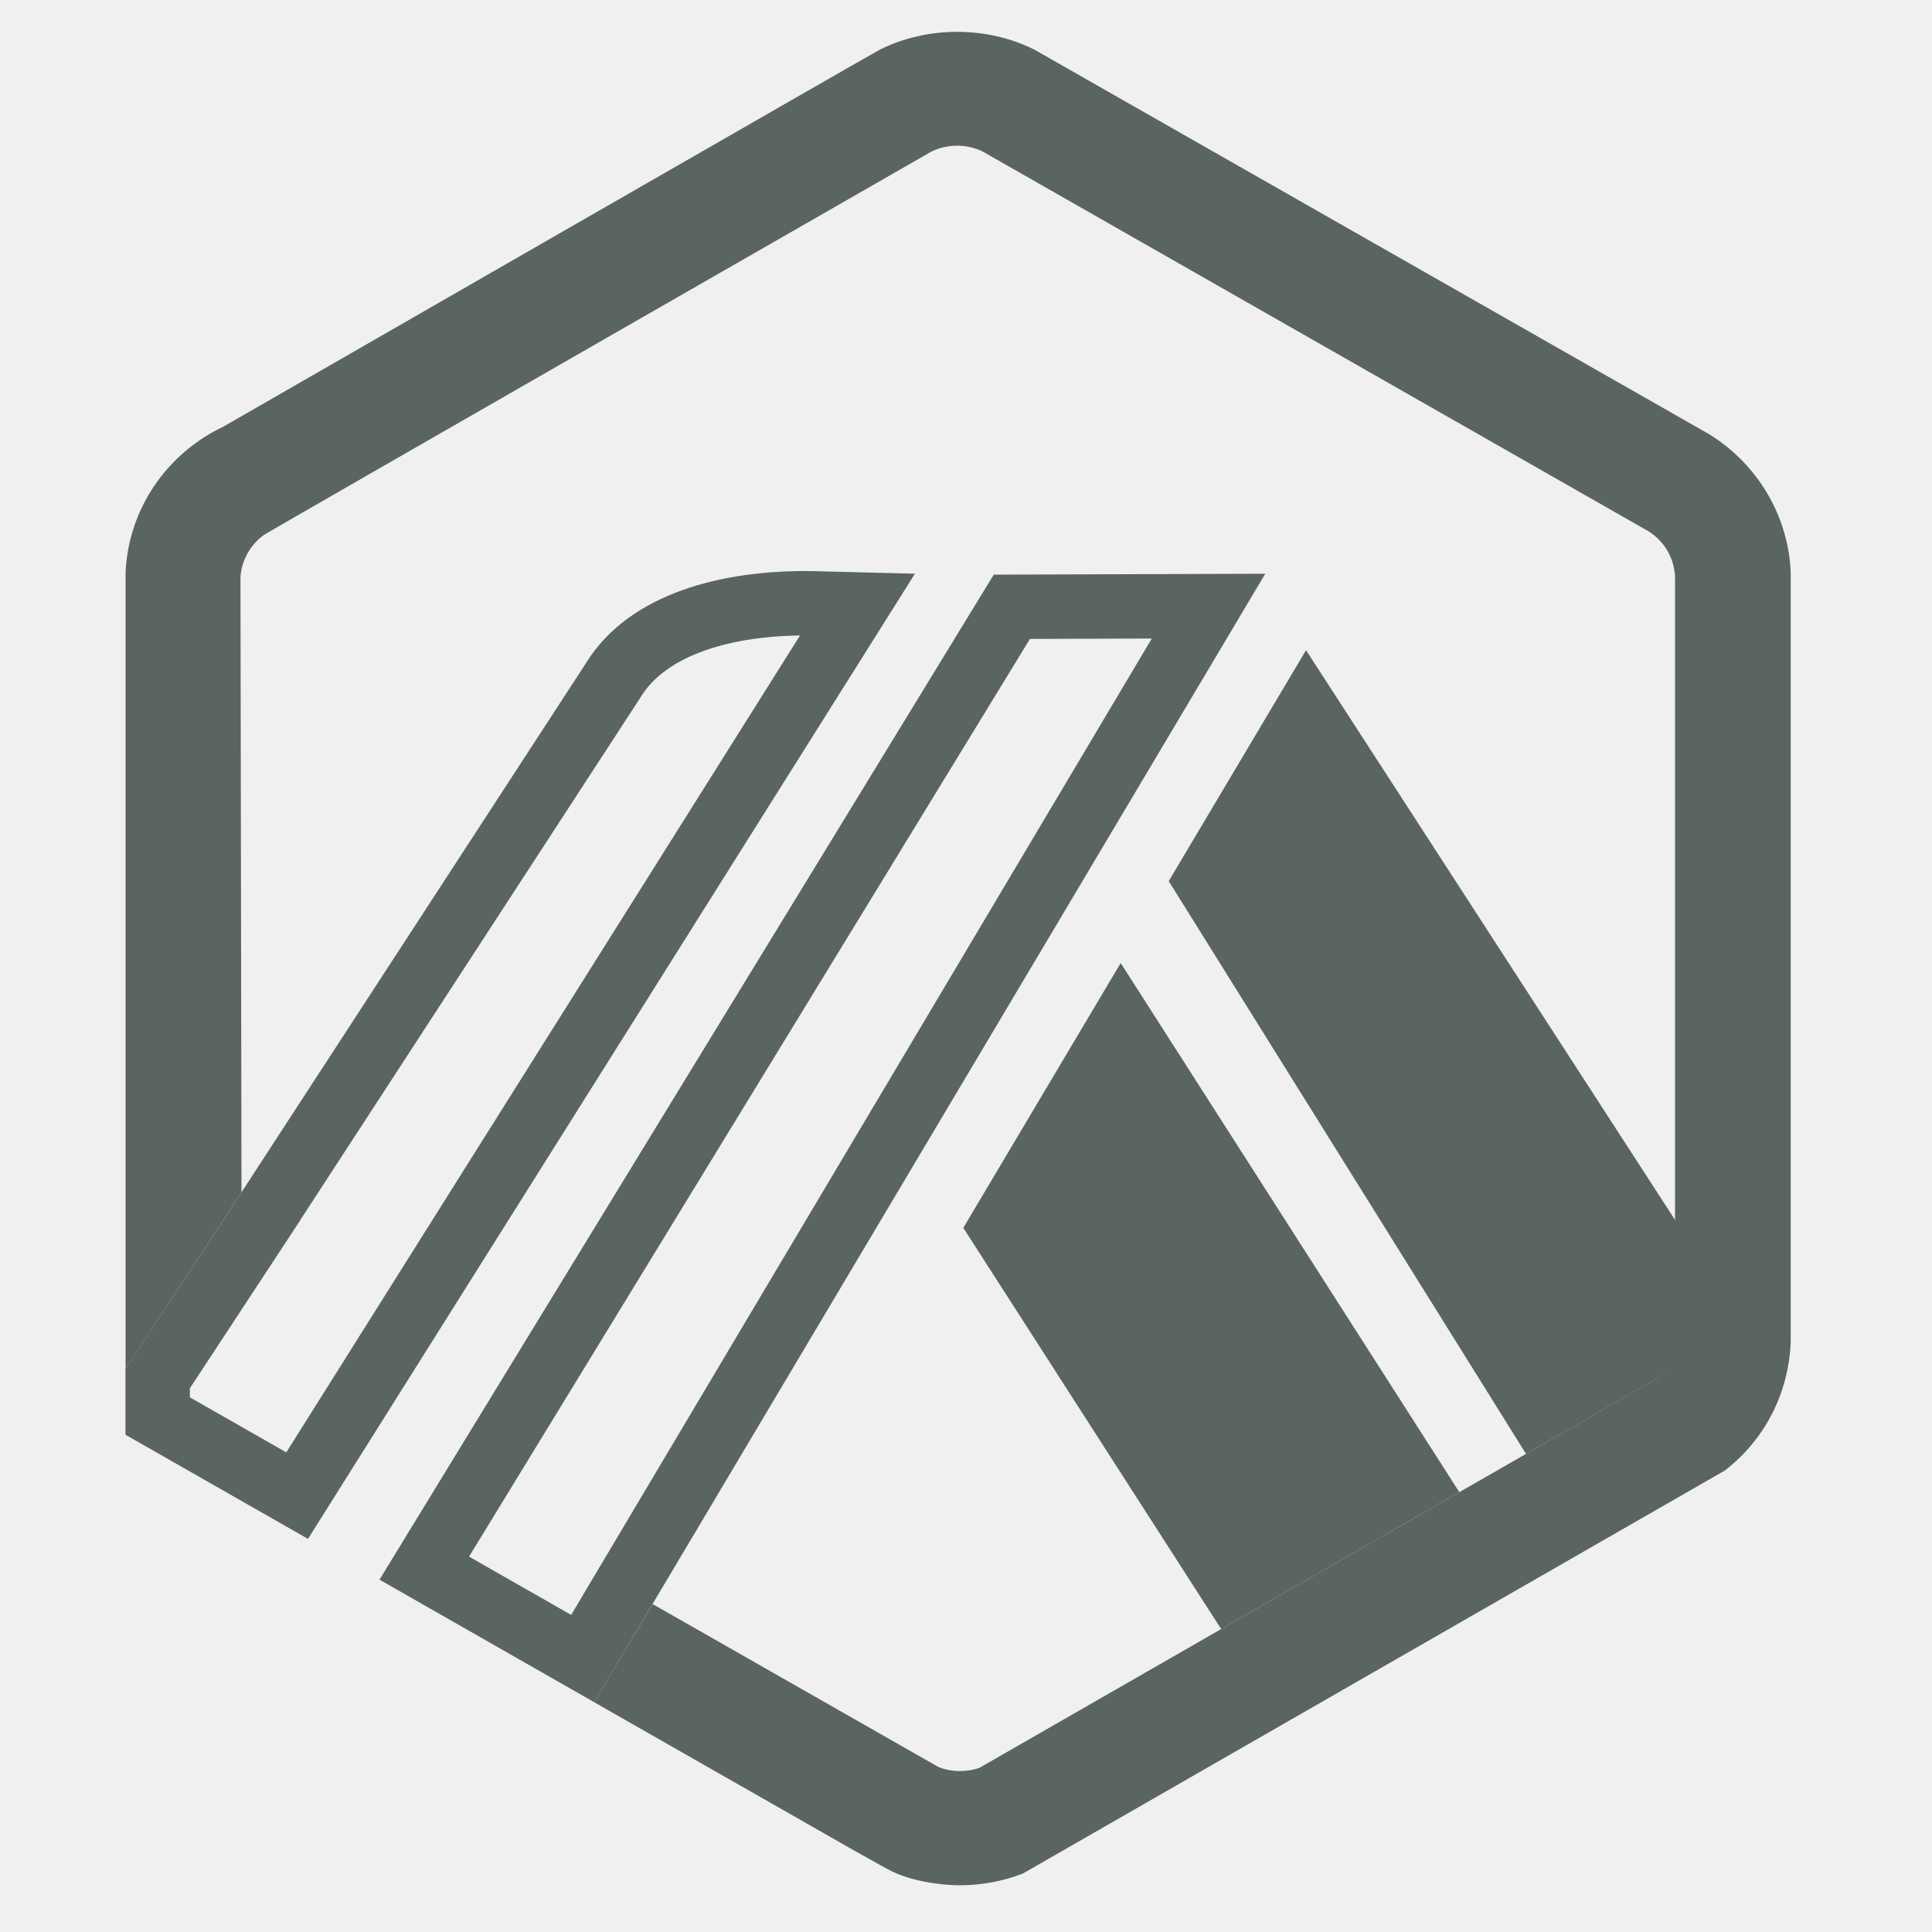
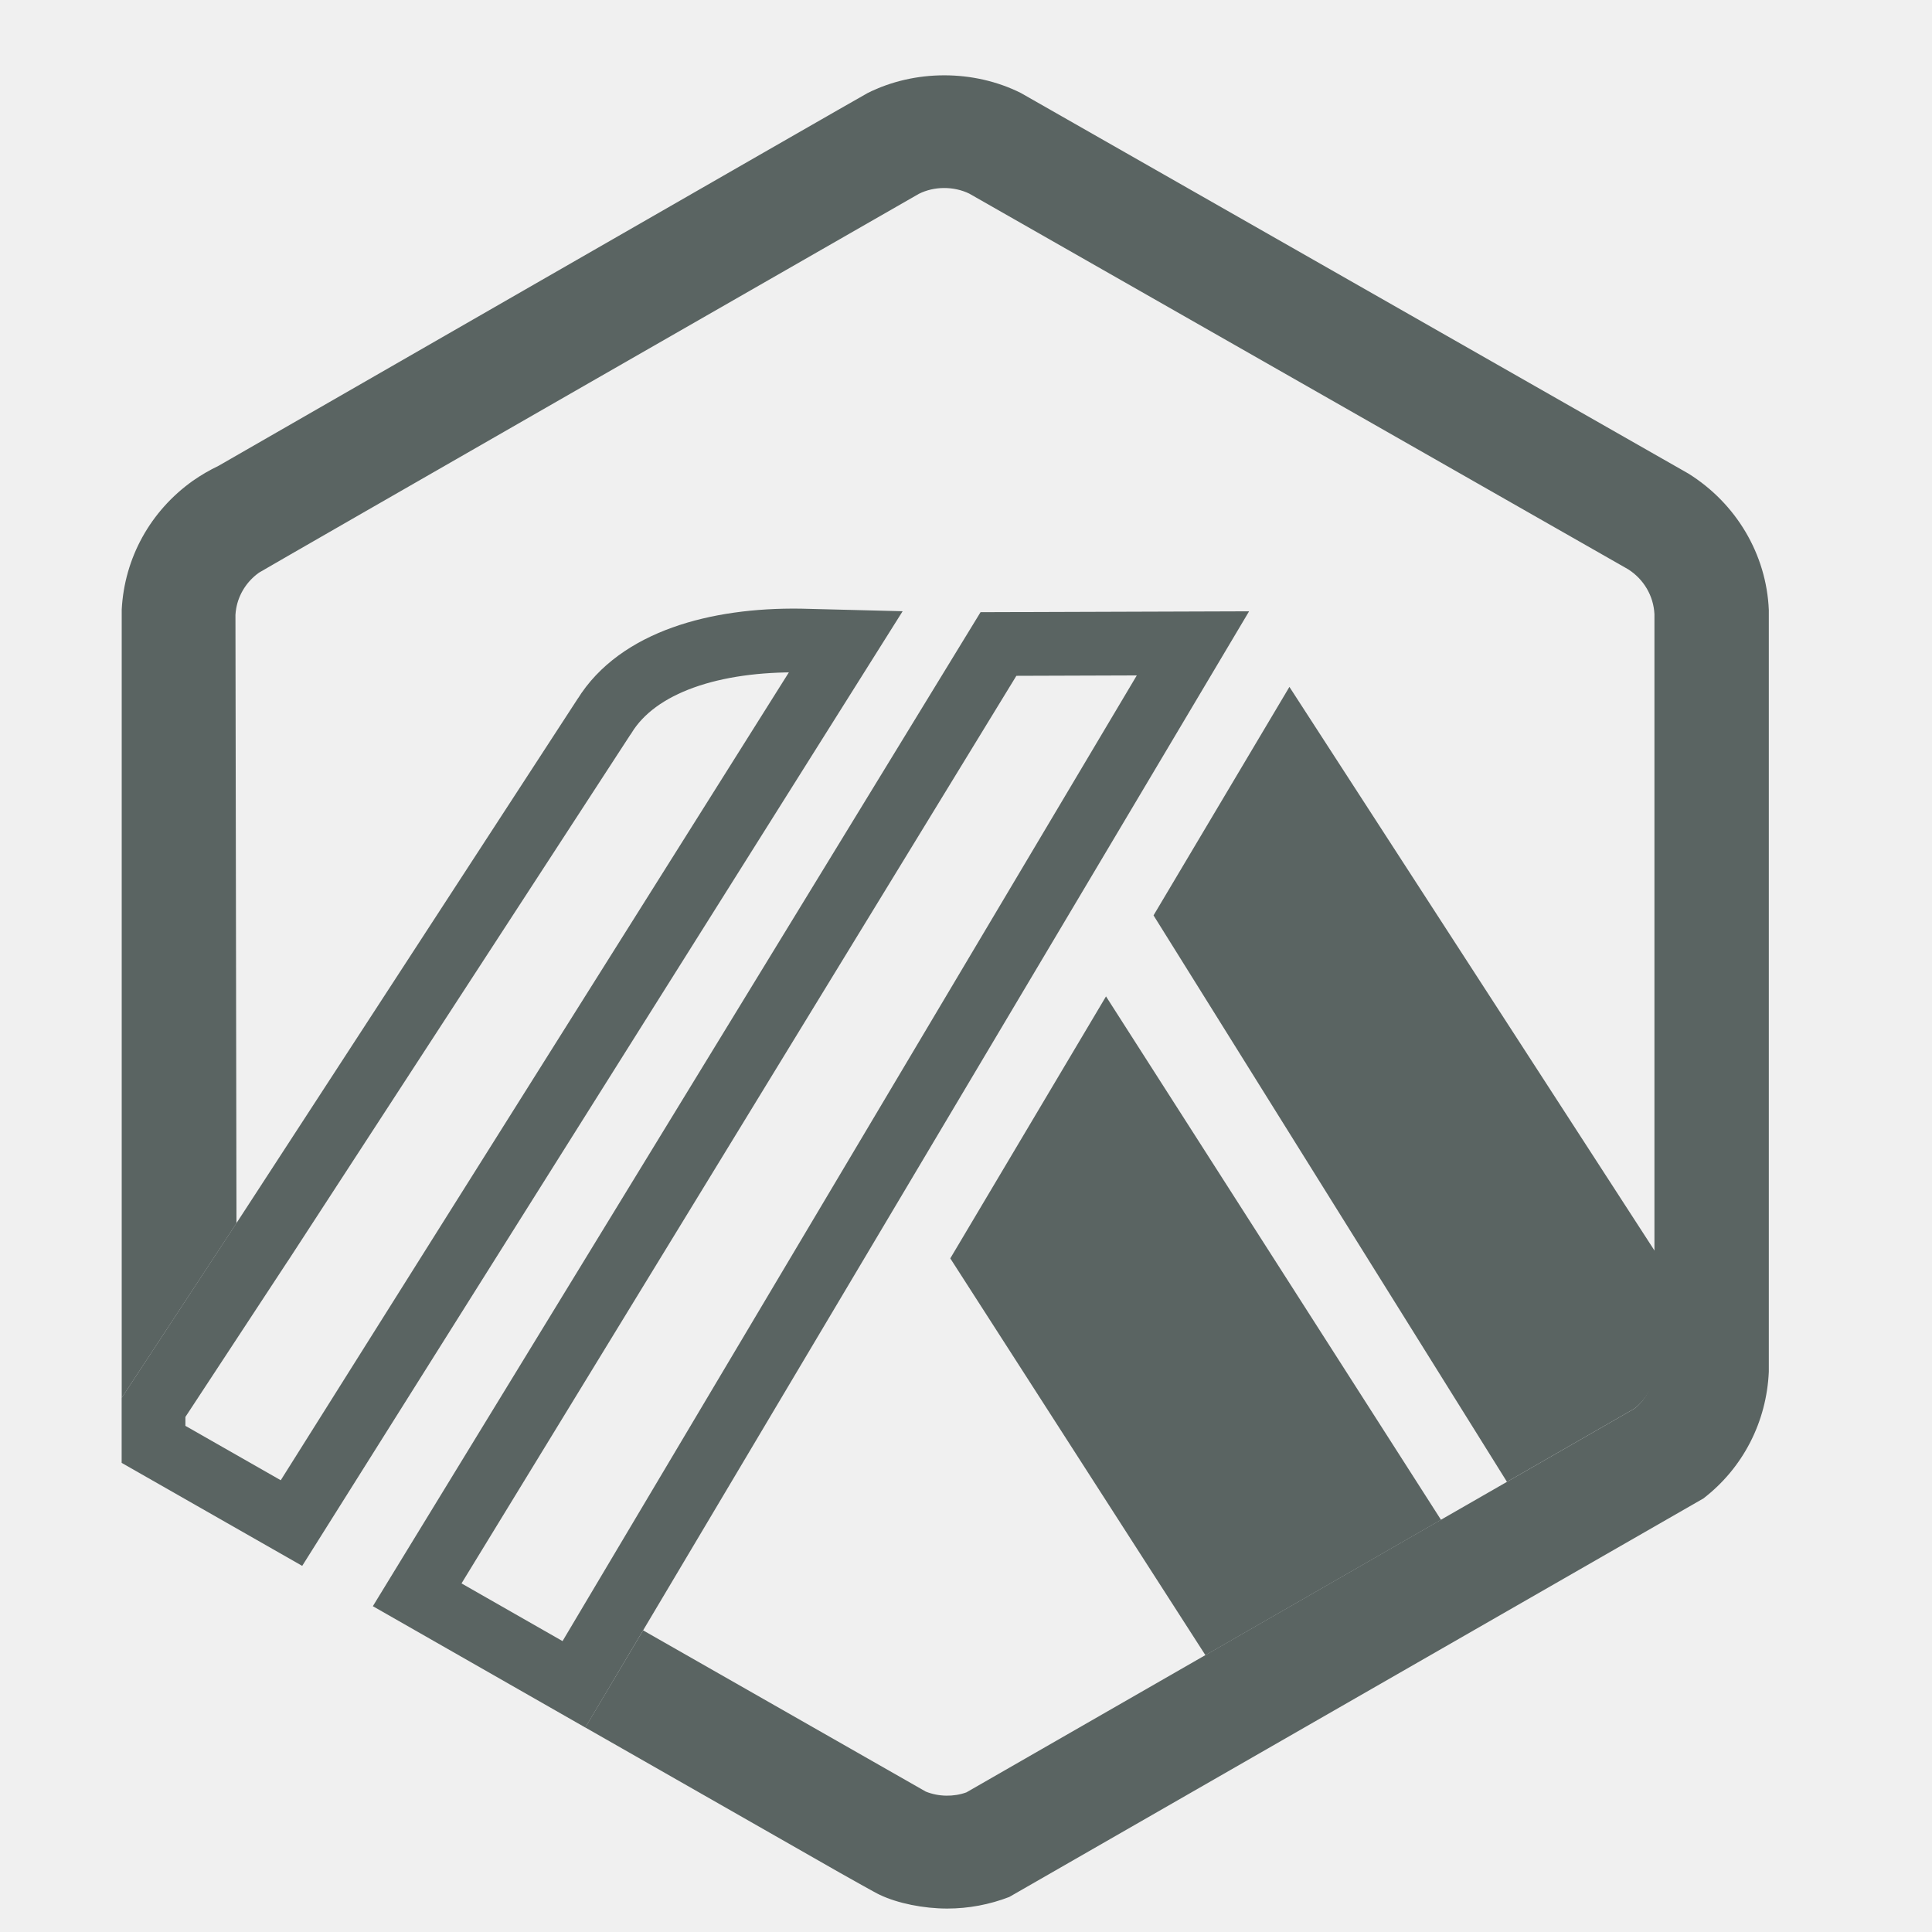
<svg xmlns="http://www.w3.org/2000/svg" width="15" height="15" viewBox="0 0 15 15" fill="none">
  <g clip-path="url(#clip0_769_11350)">
    <g clip-path="url(#clip1_769_11350)">
-       <path d="M7.479 9.533L9.481 12.648L11.33 11.585L8.701 7.477L7.479 9.533Z" fill="#5A6462" />
-       <path d="M13.015 10.336L13.013 9.484L10.14 5.048L9.074 6.841L11.848 11.288L12.851 10.712C12.949 10.633 13.009 10.517 13.015 10.391L13.015 10.336Z" fill="#5A6462" />
-       <path d="M1.224 10.994V10.704L2.084 9.395L2.084 9.394L4.761 5.282L4.761 5.282L4.764 5.277C5.027 4.851 5.636 4.675 6.299 4.684L6.658 4.693L2.307 11.612L1.224 10.994Z" stroke="#5A6462" stroke-width="0.5" />
-       <path d="M3.294 12.175L7.856 4.711L9.383 4.706L4.852 12.325L4.852 12.325L4.524 12.877L3.294 12.175Z" stroke="#5A6462" stroke-width="0.5" />
-       <path d="M13.903 4.444C13.885 4.006 13.647 3.606 13.273 3.373L8.032 0.386C7.662 0.201 7.2 0.201 6.83 0.386C6.786 0.407 1.733 3.313 1.733 3.313C1.663 3.346 1.596 3.385 1.533 3.43C1.199 3.667 0.995 4.036 0.975 4.441V10.629L1.875 9.257L1.867 4.483C1.868 4.465 1.87 4.448 1.873 4.431C1.894 4.319 1.957 4.219 2.052 4.151C2.076 4.134 7.215 1.185 7.231 1.177C7.352 1.117 7.506 1.116 7.627 1.175L12.799 4.125C12.922 4.202 12.998 4.333 13.005 4.476V10.391C12.999 10.516 12.949 10.632 12.851 10.711L11.848 11.288L11.33 11.585L9.481 12.648L7.605 13.725C7.504 13.761 7.386 13.759 7.286 13.719L5.067 12.454L4.613 13.216L6.608 14.354C6.674 14.391 6.732 14.424 6.781 14.451C6.855 14.493 6.906 14.52 6.924 14.529C7.066 14.597 7.27 14.637 7.454 14.637C7.622 14.637 7.786 14.606 7.942 14.546L13.39 11.418C13.703 11.178 13.886 10.816 13.903 10.423V4.444Z" fill="#5A6462" />
+       <path d="M7.378 9.77L9.359 12.851L11.188 11.8L8.587 7.736L7.378 9.77Z" fill="#5A6462" />
+       <path d="M12.854 10.563L12.853 9.721L10.011 5.333L8.956 7.107L11.7 11.505L12.692 10.935C12.789 10.857 12.848 10.742 12.854 10.618L12.854 10.563Z" fill="#5A6462" />
+       <path d="M1.192 11.214V10.927L2.042 9.633L2.043 9.632L4.69 5.564L4.69 5.564L4.693 5.56C4.953 5.138 5.556 4.964 6.211 4.973L6.567 4.982L2.263 11.825L1.192 11.214Z" stroke="#5A6462" stroke-width="0.495" />
+       <path d="M3.239 12.382L7.752 5L9.262 4.995L4.78 12.532L4.78 12.532L4.456 13.077L3.239 12.382Z" stroke="#5A6462" stroke-width="0.495" />
+       <path d="M13.733 4.736C13.715 4.303 13.479 3.908 13.109 3.677L7.926 0.722C7.56 0.539 7.103 0.539 6.737 0.722C6.693 0.744 1.696 3.617 1.696 3.617C1.627 3.65 1.56 3.689 1.497 3.733C1.167 3.968 0.966 4.332 0.945 4.733V10.853L1.836 9.497L1.828 4.774C1.829 4.757 1.831 4.74 1.834 4.723C1.854 4.612 1.917 4.513 2.011 4.446C2.035 4.429 7.118 1.513 7.134 1.505C7.253 1.445 7.405 1.445 7.525 1.503L12.641 4.42C12.762 4.497 12.838 4.626 12.845 4.768V10.618C12.838 10.742 12.789 10.857 12.692 10.935L11.7 11.505L11.188 11.799L9.359 12.85L7.503 13.916C7.404 13.952 7.287 13.95 7.188 13.91L4.993 12.658L4.544 13.412L6.517 14.538C6.582 14.575 6.64 14.607 6.688 14.634C6.762 14.675 6.812 14.703 6.83 14.711C6.97 14.778 7.172 14.818 7.354 14.818C7.52 14.818 7.683 14.787 7.836 14.728L13.225 11.634C13.534 11.396 13.716 11.038 13.733 10.65V4.736Z" fill="#5A6462" />
    </g>
  </g>
  <defs>
    <clipPath id="clip0_769_11350">
      <rect width="15" height="15" fill="white" />
    </clipPath>
    <clipPath id="clip1_769_11350">
      <rect width="15" height="14.871" fill="white" transform="translate(0 0.0644531)" />
    </clipPath>
  </defs>
</svg>
